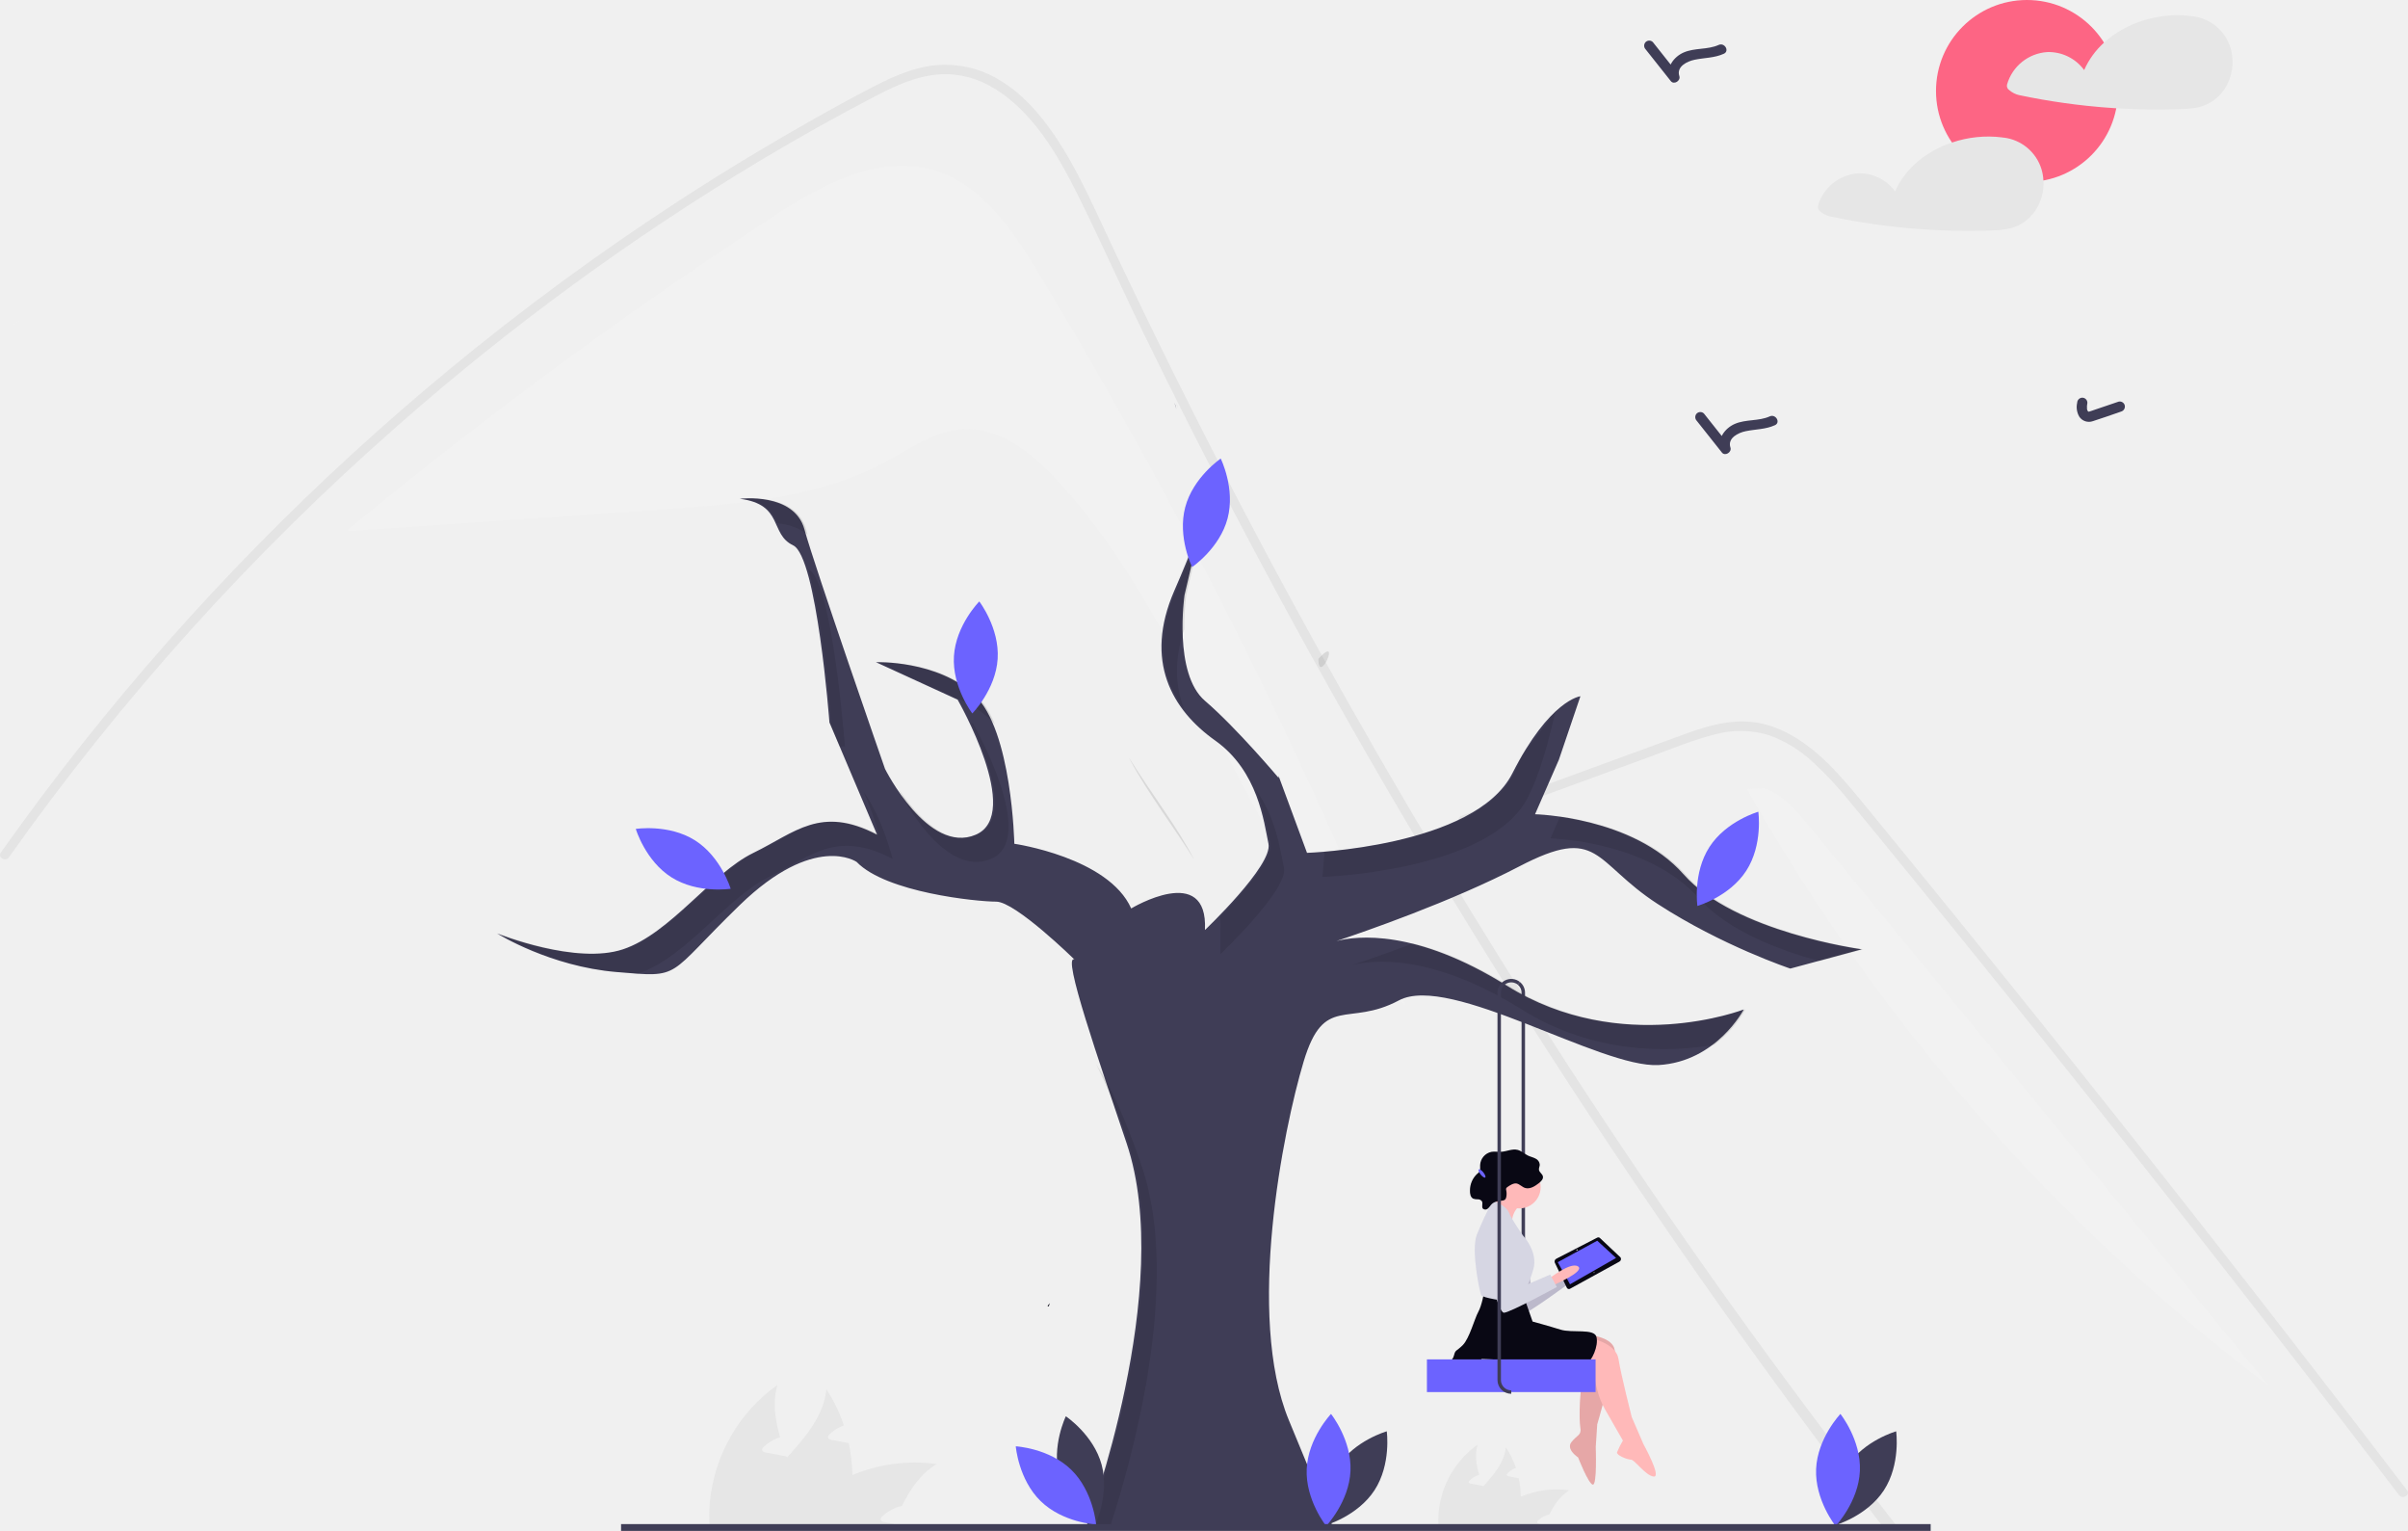
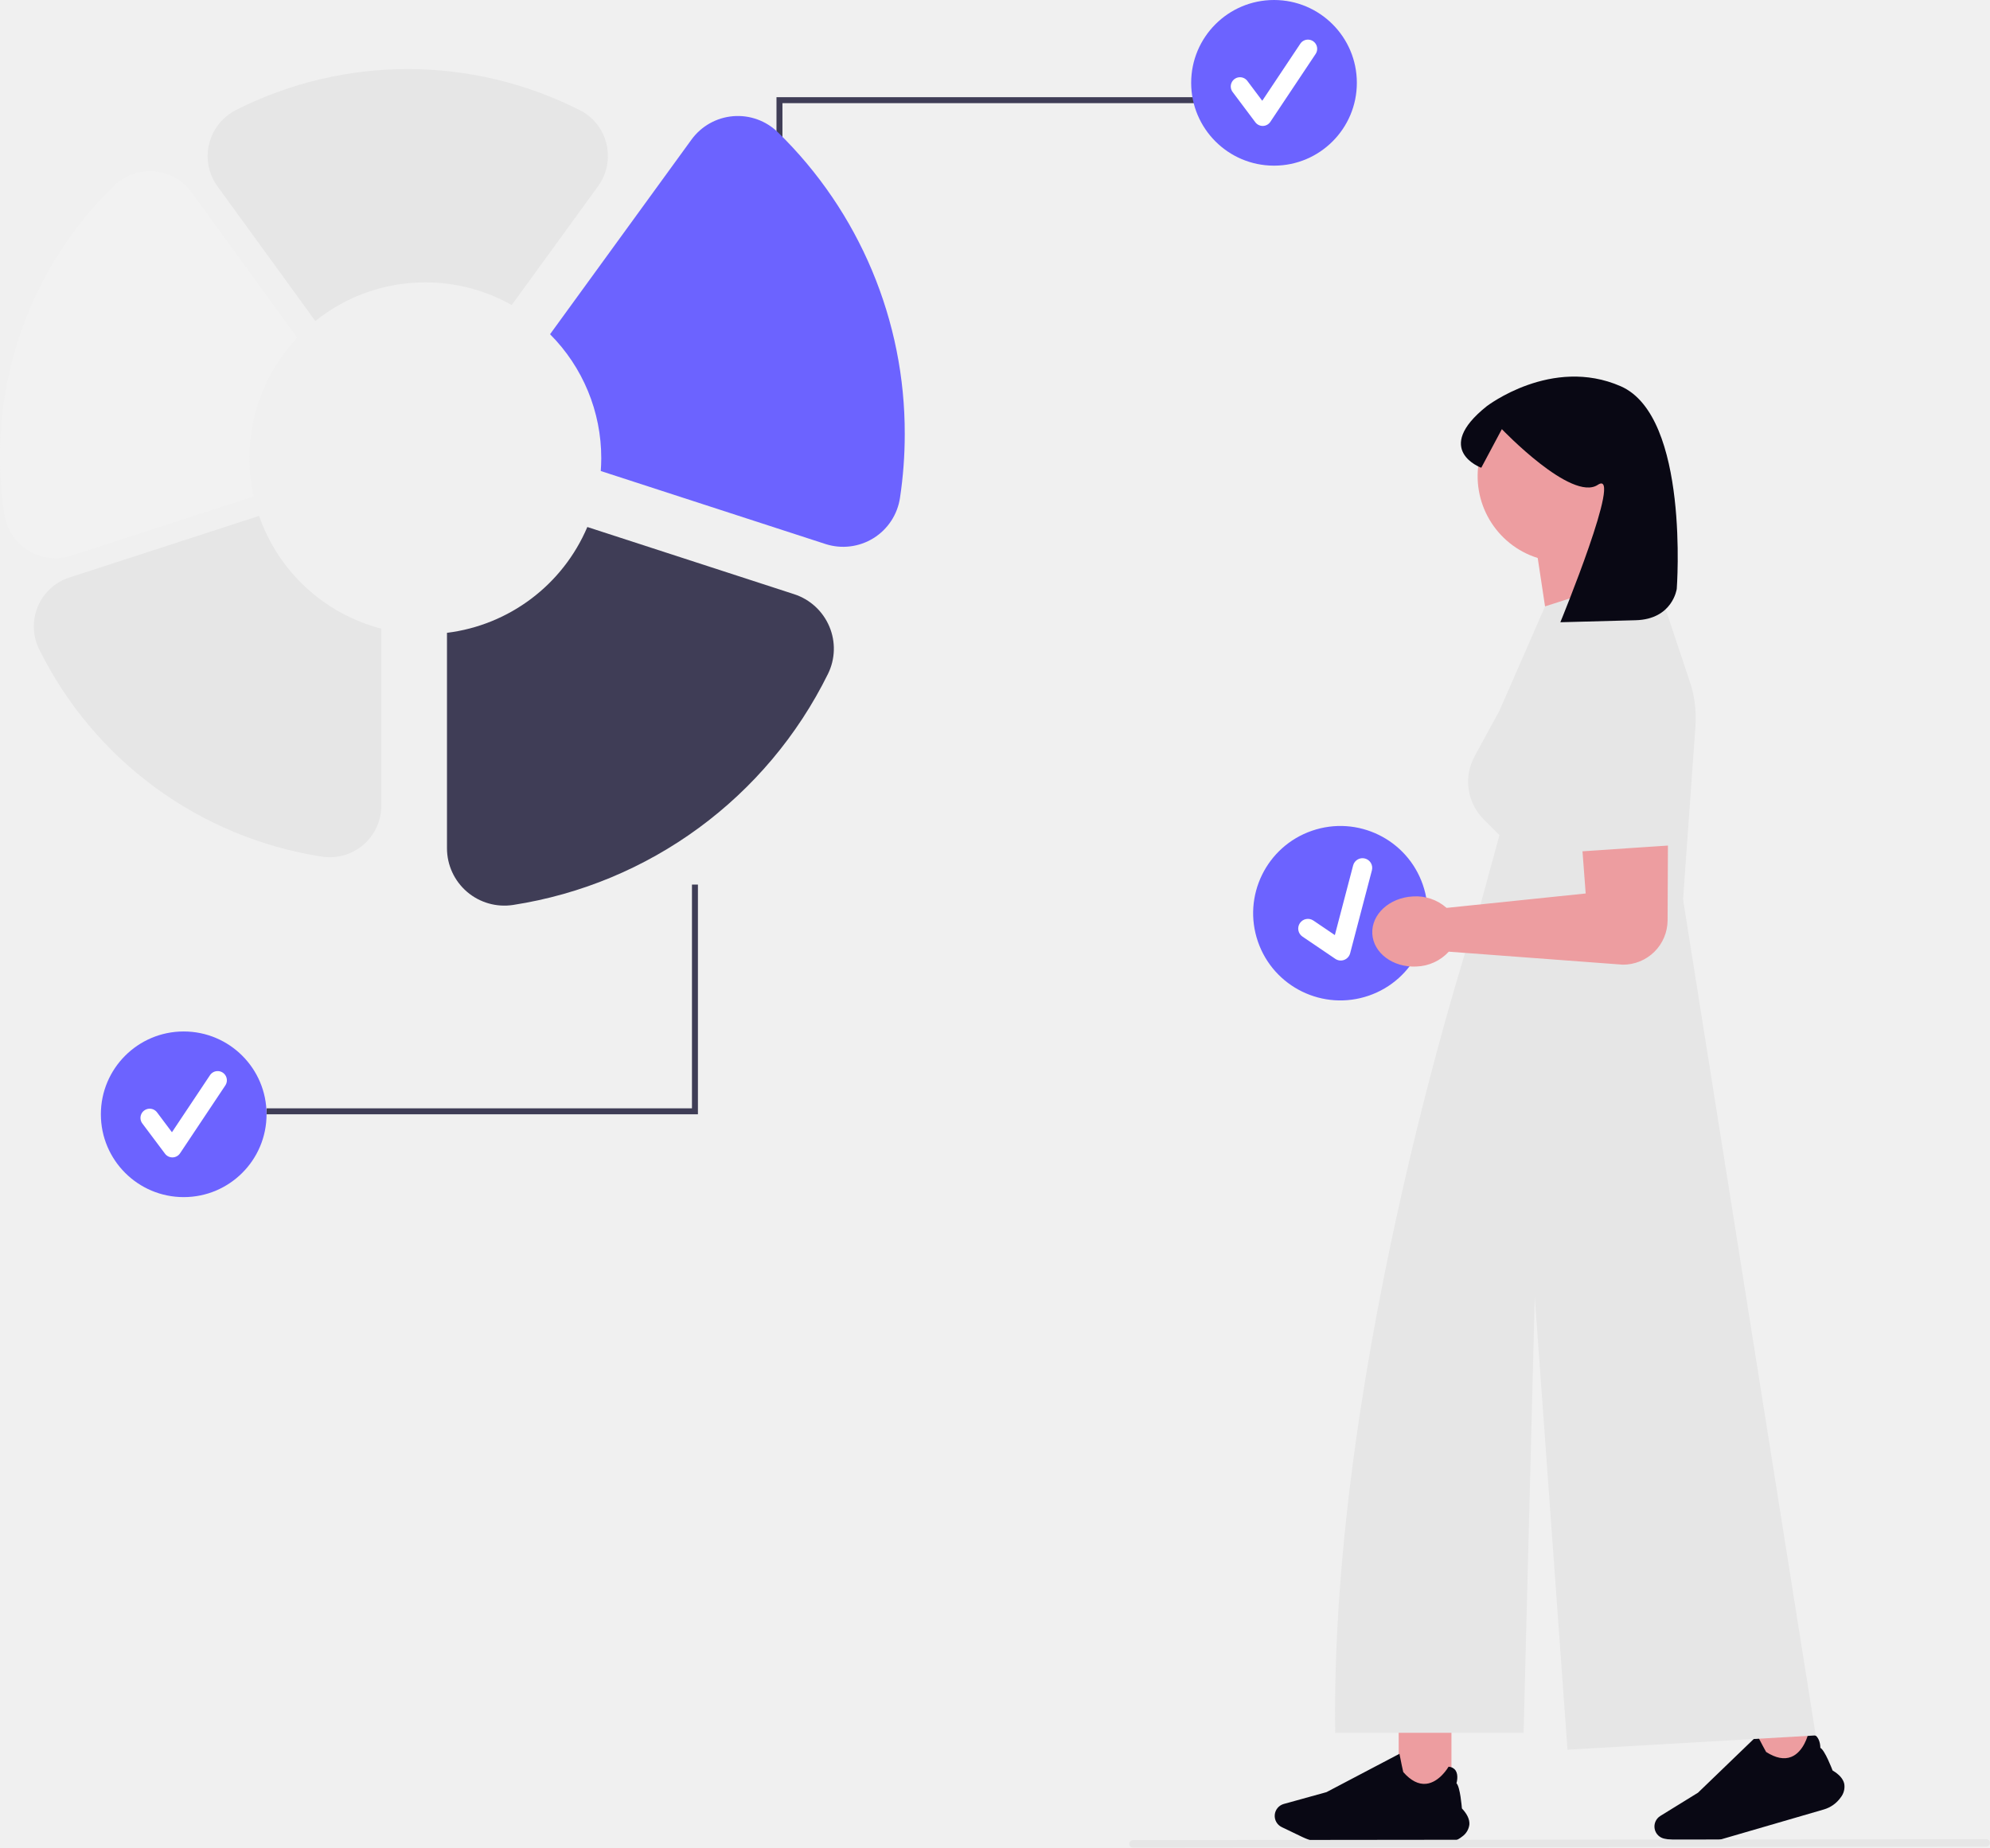
- <svg xmlns="http://www.w3.org/2000/svg" width="1026.163" height="652.19" viewBox="0 0 1026.163 652.19" role="img" artist="Katerina Limpitsouni" source="https://undraw.co/">
-   <g id="Group_24" data-name="Group 24" transform="translate(-671.106 -362.182)">
-     <path id="Path_400-531" data-name="Path 400" d="M789.818,700.947a38.667,38.667,0,0,1-1.675,12.1c-.042.142-.092.285-.142.427H763.35a22.121,22.121,0,0,1,1.666-5.024c2.051-4.354,5.4-8.08,8.708-11.781,4.555-5.1,9-10.157,9.7-16.788a38.084,38.084,0,0,1,4.287,8.85,10.4,10.4,0,0,0-3.441,2.11c-.276.26-.569.636-.427,1,.134.3.5.4.829.469.787.151,1.574.3,2.361.444.62.126,1.248.243,1.876.36a41.114,41.114,0,0,1,.9,7.837Z" transform="translate(529.396 298.821)" fill="#e6e6e6" />
-     <path id="Path_401-532" data-name="Path 401" d="M812.522,701.729c-3.952,2.4-6.464,6.121-8.516,10.282a10.516,10.516,0,0,0-4.781,2.512c-.285.26-.578.636-.427,1,.126.3.5.4.829.469.779.151,1.574.3,2.353.444-.076.176-.151.36-.226.536H775.63a36.928,36.928,0,0,1,3.927-4.488c.31-.31.628-.6.955-.9a39.074,39.074,0,0,1,11.3-7.134A39.766,39.766,0,0,1,812.522,701.729Z" transform="translate(527.398 295.325)" fill="#e6e6e6" />
-     <path id="Path_402-533" data-name="Path 402" d="M776.294,713.263H753.033a37.786,37.786,0,0,1,.033-5.593,40,40,0,0,1,16.621-29.08c-1.206,4.3-.586,8.566.67,12.853-.176.059-.352.109-.511.176a10.4,10.4,0,0,0-3.441,2.11c-.276.26-.569.636-.427,1,.126.3.5.4.829.469.787.151,1.574.3,2.353.444.628.126,1.256.243,1.884.368.293.05.586.109.879.167.042.1.067.193.109.285a77.456,77.456,0,0,1,3.835,12.317,28.769,28.769,0,0,1,.385,3.157C776.277,712.376,776.294,712.819,776.294,713.263Z" transform="translate(531.088 299.031)" fill="#e6e6e6" />
-     <path id="Path_403-534" data-name="Path 403" d="M595.239,716.406a67.042,67.042,0,0,1-2.9,20.978c-.073.247-.16.494-.247.74H549.35a38.362,38.362,0,0,1,2.889-8.71c3.557-7.549,9.364-14.009,15.1-20.426,7.9-8.841,15.606-17.61,16.826-29.107a66.033,66.033,0,0,1,7.433,15.345,18.037,18.037,0,0,0-5.967,3.659c-.479.45-.987,1.1-.74,1.728.232.523.871.7,1.437.813,1.365.261,2.729.523,4.094.769,1.074.218,2.163.421,3.252.624a71.276,71.276,0,0,1,1.568,13.588Z" transform="translate(439.118 274.17)" fill="#e6e6e6" />
-     <path id="Path_404-535" data-name="Path 404" d="M625.594,702c-6.852,4.167-11.207,10.612-14.764,17.827a18.234,18.234,0,0,0-8.289,4.355c-.494.45-1,1.1-.74,1.728.218.523.871.7,1.437.813,1.35.261,2.729.523,4.079.769-.131.3-.261.624-.392.929H561.63a64.04,64.04,0,0,1,6.809-7.781c.537-.537,1.089-1.045,1.655-1.568a67.746,67.746,0,0,1,19.6-12.369A68.945,68.945,0,0,1,625.594,702Z" transform="translate(444.665 283.876)" fill="#e6e6e6" />
-     <path id="Path_405-536" data-name="Path 405" d="M579.426,738.706H539.1a65.526,65.526,0,0,1,.058-9.7,69.348,69.348,0,0,1,28.817-50.419c-2.091,7.447-1.016,14.851,1.161,22.284-.3.1-.61.189-.885.3a18.037,18.037,0,0,0-5.967,3.658c-.479.45-.987,1.1-.74,1.728.218.523.871.7,1.437.813,1.365.261,2.729.523,4.079.769,1.089.218,2.178.421,3.266.639.508.087,1.016.189,1.524.29.073.174.116.334.189.494,2.555,7.041,5.342,14.14,6.649,21.355a49.856,49.856,0,0,1,.668,5.473C579.4,737.167,579.426,737.937,579.426,738.706Z" transform="translate(434.418 273.587)" fill="#e6e6e6" />
-     <path id="Path_406-537" data-name="Path 406" d="M727.256,366.754c-11.134-18.414-24.327-38.076-44.989-44.089-23.927-6.963-48.507,6.87-69.356,20.52A2021.019,2021.019,0,0,0,433.051,475.7l.063.715,134.214-9.256c32.323-2.229,65.757-4.766,94.322-20.057,10.839-5.8,21.405-13.553,33.688-14.093,15.26-.671,28.566,9.987,39.023,21.122C796.216,520,814.115,620.727,883.51,678.6A2202.248,2202.248,0,0,0,727.256,366.754Z" transform="translate(386.582 111.963)" fill="#f2f2f2" />
-     <path id="Path_407-538" data-name="Path 407" d="M1139.035,913.705h-6.126Q1052.925,809.79,982.393,699.052q-49.257-77.261-93.622-157.513-2.613-4.725-5.212-9.465Q865.2,498.582,847.7,464.641q-15.5-30.051-30.3-60.45c-2.816-5.792-5.56-11.6-8.289-17.435-6.431-13.7-12.732-27.481-19.511-41-6.838-13.661-15-27.888-26.61-38.152a58.328,58.328,0,0,0-4.674-3.775,48.9,48.9,0,0,0-5.778-3.644c-.2-.116-.406-.218-.61-.334a39.728,39.728,0,0,0-15.853-4.573c-11.541-.755-22.183,4.021-32.2,9.218q-25.347,13.218-49.925,27.96A1053.966,1053.966,0,0,0,500.462,444.708l-.363.319A1060.655,1060.655,0,0,0,334.543,628.8c-1.466,2.091-4.921.087-3.44-2q8.71-12.347,17.784-24.418A1063.718,1063.718,0,0,1,502.058,438.045q9.516-8.275,19.25-16.317a1066.25,1066.25,0,0,1,99.923-73.371q15.94-10.343,32.243-20.063,10.8-6.467,21.747-12.674c9.233-5.226,18.51-10.394,27.946-15.229,9.247-4.762,19.061-9.03,29.63-9.189a44.21,44.21,0,0,1,21.834,5.313c.2.116.421.218.624.348a58.176,58.176,0,0,1,11.323,8.275c15.345,14.212,25.609,36.511,33.593,53.627q6.032,12.957,12.209,25.8,23.322,48.8,48.459,96.729,13.436,25.587,27.38,50.956c1.423,2.628,2.874,5.255,4.326,7.868q50.39,91.045,107.109,178.418C1044.556,787.695,1089.154,849.626,1139.035,913.705Z" transform="translate(340.365 98.589)" fill="#e4e4e4" />
-     <path id="Path_409-539" data-name="Path 409" d="M761.269,527.914l53.576-19.6,26.6-9.729c8.663-3.169,17.306-6.776,26.262-9.045a41.43,41.43,0,0,1,23.77.3,54.785,54.785,0,0,1,18.54,11.493,150.454,150.454,0,0,1,15.207,16.24c5.792,6.96,11.5,13.993,17.229,21q35.482,43.394,70.5,87.164t69.567,87.911q34.634,44.249,68.791,88.869,4.185,5.466,8.362,10.938c1.539,2.015,5.008.028,3.448-2.015q-34.41-45.068-69.3-89.767-34.975-44.806-70.433-89.232t-71.394-88.465q-8.953-10.971-17.935-21.919c-5.051-6.156-10.046-12.379-15.586-18.109-10.17-10.518-22.876-19.813-38.085-20.065-8.942-.148-17.6,2.689-25.9,5.7-8.957,3.24-17.892,6.541-26.837,9.813L773.7,519.131l-13.488,4.933c-2.394.875-1.36,4.735,1.061,3.85Z" transform="translate(533.756 185.633)" fill="#e4e4e4" />
-     <path id="Path_411-540" data-name="Path 411" d="M337.858,366.286l-5.241,4.26c1.773-1.491,3.616-2.889,5.509-4.212Z" transform="translate(341.212 132.51)" fill="#f2f2f2" />
-     <path id="Path_412-541" data-name="Path 412" d="M869.75,519.249c-5.274-6.42-10.976-13.141-18.864-15.749l-7.365.29a835.38,835.38,0,0,0,222.5,254.374Z" transform="translate(572.005 194.493)" fill="#f2f2f2" />
-     <path id="Path_435-542" data-name="Path 435" d="M436.6,474.6l-1,1.2.544.182Z" transform="translate(681.88 442.75)" fill="#090814" />
-     <circle id="Ellipse_78" data-name="Ellipse 78" cx="38.762" cy="38.762" r="38.762" transform="translate(1496.126 362.182)" fill="#fd6584" />
-     <path id="Path_440-543" data-name="Path 440" d="M1015.156,290.575a19.214,19.214,0,0,0-16.216-13.487,1.57,1.57,0,0,0-.261,0,2.069,2.069,0,0,0-.319-.073c-12.979-1.684-27.409,2.41-37.121,11.324a34.78,34.78,0,0,0-8.464,11.672,18.752,18.752,0,0,0-15.722-7.665,19.139,19.139,0,0,0-17.13,13.806,2.216,2.216,0,0,0,1,2.453,9.688,9.688,0,0,0,4.05,2.061c3.208.682,6.446,1.307,9.683,1.873q9.494,1.655,19.09,2.686,6.337.675,12.7,1.074c8.769.552,17.58.682,26.364.406,4.355-.145,8.536-.29,12.514-2.207a18.578,18.578,0,0,0,7.186-6.257A21.119,21.119,0,0,0,1015.156,290.575Z" transform="translate(606.485 92.016)" fill="#e6e6e6" />
-     <path id="Path_441-544" data-name="Path 441" d="M960.481,330.961a19.829,19.829,0,0,0-.813-4.791,19.25,19.25,0,0,0-16.231-13.487,1.4,1.4,0,0,0-.246,0,2.731,2.731,0,0,0-.334-.073,48.189,48.189,0,0,0-21.326,2.192c-10.54,3.528-19.787,10.641-24.244,20.8a18.76,18.76,0,0,0-15.737-7.665,19.139,19.139,0,0,0-17.13,13.806,2.258,2.258,0,0,0,1,2.453,9.773,9.773,0,0,0,4.05,2.061c3.223.682,6.446,1.307,9.7,1.873q9.494,1.655,19.076,2.686a283.336,283.336,0,0,0,39.081,1.481c4.341-.145,8.536-.29,12.514-2.207a18.538,18.538,0,0,0,7.172-6.257,20.708,20.708,0,0,0,3.47-12.877Z" transform="translate(581.416 108.101)" fill="#e6e6e6" />
-     <path id="Path_442-545" data-name="Path 442" d="M940.546,391.063a8.144,8.144,0,0,0,.908,5.929,4.947,4.947,0,0,0,5.751,1.9c4.06-1.261,8.066-2.737,12.092-4.105a2.229,2.229,0,0,0,1.521-2.679,2.2,2.2,0,0,0-2.678-1.521l-10.06,3.419c-.759.258-1.515.551-2.288.763-.081.022-.376.087-.36.086.037,0,.266.021.012,0q-.218-.066,0,.029l-.192-.109c.176.146-.021-.02-.082-.081s-.21-.27-.089-.093a2.686,2.686,0,0,1-.228-.4c.106.235-.093-.347-.107-.427a9.327,9.327,0,0,1,.154-2.716,2.188,2.188,0,0,0-2.178-2.178A2.233,2.233,0,0,0,940.546,391.063Z" transform="translate(615.741 142.719)" fill="#3f3d56" />
-     <path id="Path_443-546" data-name="Path 443" d="M828.993,396.808l10.733,13.533c1.366,1.722,4.294-.142,3.64-2.119-1.338-4.042,3.28-6.294,6.468-6.96,4.229-.883,8.473-.74,12.486-2.558,2.549-1.155.338-4.909-2.2-3.761-4.694,2.126-10.168,1.152-14.922,3.22-4.249,1.849-7.608,6.459-6.034,11.216l3.64-2.119-10.733-13.533a2.193,2.193,0,0,0-3.079,0,2.228,2.228,0,0,0,0,3.08Z" transform="translate(565.163 144.621)" fill="#3f3d56" />
-     <path id="Path_444-547" data-name="Path 444" d="M813.993,287.808l10.733,13.533c1.366,1.722,4.294-.142,3.64-2.119-1.338-4.042,3.28-6.294,6.468-6.96,4.229-.883,8.473-.74,12.486-2.558,2.549-1.155.338-4.909-2.2-3.761-4.694,2.126-10.168,1.152-14.922,3.22-4.249,1.849-7.608,6.459-6.034,11.216l3.64-2.119-10.733-13.533a2.193,2.193,0,0,0-3.08,0,2.228,2.228,0,0,0,0,3.08Z" transform="translate(558.387 95.382)" fill="#3f3d56" />
-     <g id="Group_23" data-name="Group 23" transform="translate(882.926 516.662)">
-       <path id="Path_344-548" data-name="Path 344" d="M768.535,636.849h-1.467v-160.5a4.385,4.385,0,0,0-1.623-3.413l.927-1.137a5.847,5.847,0,0,1,2.163,4.55Z" transform="translate(-330.472 -207.925)" fill="#3f3d56" />
-       <path id="Path_345-549" data-name="Path 345" d="M565.922,135.23a12.841,12.841,0,0,1,.843,2.7C566.355,136.513,566.032,135.553,565.922,135.23Z" transform="translate(-277.277 -118.191)" fill="#3f3d56" />
-       <path id="Path_346-550" data-name="Path 346" d="M583.265,196.37a21.468,21.468,0,0,1-1.093,4.664Z" transform="translate(-281.608 -134.492)" fill="#3f3d56" />
-       <path id="Path_347-551" data-name="Path 347" d="M607.908,326.648c-28.844,15.034-66.577,28.015-77.878,31.778,8.617-2.244,33.7-5.266,72.561,18.98,48.829,30.458,101.039,10.15,101.039,10.15s-11.6,22.244-36.259,23.688-88.953-39.156-110.7-27.553-31.91-2.9-40.615,26.109S491.4,518.083,509.773,562.563l18.364,44.473H423.718s37.711-100.555,16.919-162.43C429,409.953,412.922,363.9,418.4,366.287c0,0-25.141-24.656-33.354-24.656s-46.9-3.865-59.463-16.919c0,0-17.887-12.57-49.8,18.371s-24.172,30.942-52.694,28.521c-28.074-2.384-50.068-16-50.75-16.428.814.33,33.6,13.436,53.647,6.762,20.307-6.769,37.711-32.394,55.6-41.092s28.521-20.308,52.694-7.737l-15.929-37.557-4.364-10.289-.007-.015s-5.324-70.581-15.474-75.414-3.865-17.4-22.72-19.823c0,0,23.2-2.9,27.553,13.054s34.33,102.007,34.33,102.007,18.364,36.735,38.671,28.037-7.737-57.527-7.737-57.527L333.8,239.624s26.109-.968,42.06,14.022,16.919,63.328,16.919,63.328,40.124,5.8,49.8,27.561c0,0,32.87-19.823,31.426,9.182,0,0,29.005-27.553,27.069-36.743s-4.349-30.942-22.72-43.989-30.458-33.846-17.4-63.819c7.341-16.861,10.553-25.918,11.962-30.619L465.293,211.1S460.46,244.457,474,256.059c.037.029.066.059.1.088,13.516,11.617,31.316,32.79,31.316,32.79l-.051-.931L517.5,320.847S589.052,318.426,605,287s29.013-32.87,29.013-32.87L624.827,281.2l-10.15,23.2s41.576.968,63.328,25.625,75.9,31.91,75.9,31.91l-30.45,8.214s-29.013-9.666-56.566-27.553S642.23,308.76,607.908,326.648Z" transform="translate(-172.342 -111.998)" fill="#3f3d56" />
-       <path id="Path_348-552" data-name="Path 348" d="M751.2,314.74c-3.058,13.538-6.659,26.615-11.719,36.581-15.951,31.426-87.5,33.846-87.5,33.846s.337-4.151.851-10.7c18.166-1.5,67.823-7.884,80.782-33.413,1.188-2.332,2.288-4.84,3.33-7.481Z" transform="translate(-300.221 -166.051)" opacity="0.1" />
-       <path id="Path_350-553" data-name="Path 350" d="M649.021,243.61C648.915,255.513,659.234,232.511,649.021,243.61Z" transform="translate(-298.991 -117.445)" opacity="0.1" />
-       <path id="Path_351-554" data-name="Path 351" d="M592.564,419.379v10.636s29.006-27.556,27.073-36.741c-1.479-7.025-3.249-21.4-12.213-33.611,4.04,9.23,5.27,18.233,6.346,23.344,1.387,6.587-13.136,22.619-21.464,31.164A22.034,22.034,0,0,1,592.564,419.379Z" transform="translate(-284.31 -178.028)" opacity="0.1" />
-       <path id="Path_352-555" data-name="Path 352" d="M539.6,341.567c.23.49.467.972.718,1.438,7.413,13.768,18.59,28.4,26.952,41.845C560.515,371.538,548.753,356.315,539.6,341.567Z" transform="translate(-270.259 -173.204)" opacity="0.1" />
-       <path id="Path_353-556" data-name="Path 353" d="M735.768,467.352c-15.9-9.92-29.5-15.273-40.6-17.985-11.648,4.384-21.235,7.653-26.058,9.258,8.651-2.24,33.715-5.214,72.526,18.994,30.451,18.994,62.215,18.245,81.814,14.991A50.654,50.654,0,0,0,836.807,477.5S784.6,497.808,735.768,467.352Z" transform="translate(-304.787 -201.945)" opacity="0.1" />
-       <path id="Path_354-557" data-name="Path 354" d="M568.45,283.969c-3.9-9.552-4.541-20.918-.062-34.237a104.5,104.5,0,0,1,.834-14.44l7.612-32.563c-1.4,4.7-4.615,13.755-11.963,30.63C555.568,254.721,559.04,271.414,568.45,283.969Z" transform="translate(-275.536 -136.187)" opacity="0.1" />
-       <path id="Path_355-558" data-name="Path 355" d="M841.944,400.313c-15.087-17.1-39.7-22.8-53.377-24.694l-4.086,9.339s41.575.967,63.33,25.622c12.064,13.672,34.086,21.991,51.314,26.691l18.719-5.051S863.7,424.968,841.944,400.313Z" transform="translate(-335.547 -182.282)" opacity="0.1" />
-       <path id="Path_356-559" data-name="Path 356" d="M445.3,379.177c20.3-8.7-7.735-57.529-7.735-57.529l-.767-.352c6.99,14.749,17.128,41.4,2.635,47.613-13.562,5.812-26.26-8.648-33.2-18.893l.39,1.122S425,387.878,445.3,379.177Z" transform="translate(-234.702 -167.799)" opacity="0.1" />
-       <path id="Path_358-560" data-name="Path 358" d="M583.172,201.034a21.451,21.451,0,0,0,1.09-4.661Z" transform="translate(-281.874 -134.493)" opacity="0.1" />
-       <path id="Path_359-561" data-name="Path 359" d="M232.561,438.711c.1-.031.2-.06.293-.092,20.3-6.768,37.708-32.39,55.6-41.092s28.523-20.3,52.695-7.735c0,0-4.229-17.31-12.424-28.682a112.786,112.786,0,0,1,6.556,18.414c-24.172-12.569-34.807-.967-52.695,7.735s-35.291,34.324-55.6,41.092-53.662-6.768-53.662-6.768,22.238,14.02,50.761,16.437C227.35,438.3,230.134,438.54,232.561,438.711Z" transform="translate(-172.605 -178.414)" opacity="0.1" />
-       <path id="Path_360-562" data-name="Path 360" d="M368.767,307.5s-.792.015-2.229.037l-4.364-10.289c.477-.007.726-.015.726-.015s-3.359-44.517-9.827-65.264c.081.037.147.081.22.117C363.442,236.92,368.767,307.5,368.767,307.5Z" transform="translate(-220.527 -143.983)" opacity="0.1" />
-       <path id="Path_361-563" data-name="Path 361" d="M525.5,715.66c8.858-27.154,30.16-102.242,13.389-152.168-7.243-21.561-13.957-35.309-19.632-44.08a249.23,249.23,0,0,1,13.765,33.813C553.811,615.1,516.1,715.66,516.1,715.66Z" transform="translate(-263.993 -220.619)" opacity="0.1" />
-       <path id="Path_363-564" data-name="Path 363" d="M338.4,211.727a12.649,12.649,0,0,0,1.988,2.542,14.267,14.267,0,0,0-1.988-2.542Z" transform="translate(-216.614 -138.586)" opacity="0.1" />
-       <path id="Path_364-565" data-name="Path 364" d="M441.42,310.3a23.561,23.561,0,0,1,2.1,2.26c-2.118-5.091-4.733-9.493-7.963-12.527-15.953-14.987-42.059-14.02-42.059-14.02l32.739,15.005A46.753,46.753,0,0,1,441.42,310.3Z" transform="translate(-231.305 -158.39)" opacity="0.1" />
-       <path id="Path_366-566" data-name="Path 366" d="M567.737,137.85a13.836,13.836,0,0,0-.878-2.782S567.231,136.112,567.737,137.85Z" transform="translate(-277.525 -118.148)" opacity="0.1" />
-       <path id="Path_367-567" data-name="Path 367" d="M329.674,201.4c4.261.522,9.162,1.829,12.9,4.861-.244-.825-.457-1.564-.626-2.185-4.351-15.953-27.556-13.053-27.556-13.053C324.878,192.369,327.587,196.854,329.674,201.4Z" transform="translate(-210.214 -133.012)" opacity="0.1" />
-       <path id="Path_368-568" data-name="Path 368" d="M954.864,747.711c-7.21,11.057-5.234,25.12-5.234,25.12s13.665-3.864,20.875-14.921,5.234-25.119,5.234-25.119S962.074,736.654,954.864,747.711Z" transform="translate(-379.512 -277.509)" fill="#3f3d56" />
-       <path id="Path_369-569" data-name="Path 369" d="M957.45,746.973c-.57,13.187-10.359,23.475-10.359,23.475s-8.865-11.094-8.3-24.281,10.359-23.475,10.359-23.475S958.02,733.786,957.45,746.973Z" transform="translate(-376.682 -274.817)" fill="#6c63ff" />
-       <path id="Path_370-570" data-name="Path 370" d="M791.088,639.4s8.3-8.7,11.692-6.952-9.763,9.534-9.763,9.534Z" transform="translate(-337.308 -250.693)" fill="#ffb9b9" />
-       <path id="Path_371-571" data-name="Path 371" d="M791.088,639.4s8.3-8.7,11.692-6.952-9.763,9.534-9.763,9.534Z" transform="translate(-337.308 -250.693)" opacity="0.1" />
-       <path id="Path_372-572" data-name="Path 372" d="M755.707,615.975s-3.05,5.466-2.252,11.359,8.1,24.8,10.577,24.465,20.86-13.879,20.86-13.879l-3.505-4.894-13.426,8.135S765.916,612.066,755.707,615.975Z" transform="translate(-327.239 -246.268)" fill="#d0cde1" />
-       <path id="Path_373-573" data-name="Path 373" d="M814.427,630.484,793.5,641.98a1,1,0,0,1-1.465-.432L786.9,630.831a1.338,1.338,0,0,1,.686-1.607l17.378-8.957a1.015,1.015,0,0,1,1.33.254l8.68,8.178a1.289,1.289,0,0,1-.55,1.785Z" transform="translate(-336.176 -247.47)" fill="#090814" />
-       <path id="Path_374-574" data-name="Path 374" d="M641.177,517.422l-19.622,11.216-5.222-9.411,16.833-9.154Z" transform="translate(-164.324 -135.992)" fill="#6c63ff" />
-       <ellipse id="Ellipse_73" data-name="Ellipse 73" cx="0.289" cy="0.246" rx="0.289" ry="0.246" transform="translate(459.83 378.096) rotate(-50.158)" fill="#f2f2f2" />
-       <ellipse id="Ellipse_74" data-name="Ellipse 74" cx="0.193" cy="0.164" rx="0.193" ry="0.164" transform="translate(467.241 387.703) rotate(-50.158)" fill="#f2f2f2" />
-       <path id="Path_375-575" data-name="Path 375" d="M755.707,615.975s-3.05,5.466-2.252,11.359,8.1,24.8,10.577,24.465,20.86-13.879,20.86-13.879l-3.505-4.894-13.426,8.135S765.916,612.066,755.707,615.975Z" transform="translate(-327.239 -246.268)" opacity="0.1" />
-       <path id="Path_376-576" data-name="Path 376" d="M783.44,642.2s9.389-7.511,12.519-5.32-10.954,8.137-10.954,8.137Z" transform="translate(-335.27 -251.83)" fill="#ffb9b9" />
-       <circle id="Ellipse_75" data-name="Ellipse 75" cx="9.076" cy="9.076" r="9.076" transform="translate(426.575 342.168)" fill="#ffb9b9" />
-       <path id="Path_377-577" data-name="Path 377" d="M805.5,677.134s9.7,1.252,9.389,7.2S807.379,715,807.379,715l-.626,9.7s.626,16.274-1.252,15.961-6.259-11.58-6.259-11.58-5.32-3.443-2.817-6.572,4.382-2.817,3.756-6.259-.313-17.839,1.565-22.221,2.972-6.8,2.972-6.8l-6.1-.4Z" transform="translate(-338.553 -262.671)" fill="#ffb9b9" />
-       <path id="Path_378-578" data-name="Path 378" d="M805.5,677.134s9.7,1.252,9.389,7.2S807.379,715,807.379,715l-.626,9.7s.626,16.274-1.252,15.961-6.259-11.58-6.259-11.58-5.32-3.443-2.817-6.572,4.382-2.817,3.756-6.259-.313-17.839,1.565-22.221,2.972-6.8,2.972-6.8l-6.1-.4Z" transform="translate(-338.553 -262.671)" opacity="0.1" />
-       <path id="Path_379-579" data-name="Path 379" d="M807.509,679.268s9.389,2.191,10.328,8.45,5.633,24.724,5.633,24.724l5.008,11.58s7.824,14.084,4.381,13.771-8.137-7.2-9.7-7.2-6.259-1.878-5.946-3.13a36.3,36.3,0,0,1,2.5-5.007l-7.572-13.19a32.038,32.038,0,0,1-3.284-8.128,56.98,56.98,0,0,1-1.663-8.1c0-2.191-6.259-3.13-6.259-3.13Z" transform="translate(-339.934 -263.239)" fill="#ffb9b9" />
-       <path id="Path_380-580" data-name="Path 380" d="M756.888,651.956l4.382,12.519s6.885,1.878,11.893,3.443,14.4-.626,15.335,3.13-1.878,10.328-4.695,11.893-4.382,3.13-13.458.626-30.671-3.13-30.671-3.13a15.687,15.687,0,0,1-6.885,2.191c-4.069.313-5.007.626-6.259-.313s.626-.939,1.252-3.443.939-1.565,3.756-4.382,5.008-11.267,6.572-14.083,2.5-8.45,2.5-8.45Z" transform="translate(-319.984 -255.958)" fill="#090814" />
-       <path id="Path_381-581" data-name="Path 381" d="M762.445,598.906a9.164,9.164,0,0,0-3.755,7.2c0,4.695-9.389-5.007-9.389-5.007s5.008-6.259,5.008-8.137S762.445,598.906,762.445,598.906Z" transform="translate(-326.168 -240.151)" fill="#ffb9b9" />
-       <path id="Path_382-582" data-name="Path 382" d="M748.195,598.614s5.633,2.191,6.885,5.32,5.946,9.7,5.946,9.7,6.572,6.885,4.382,14.4-4.069,9.389-4.069,10.641-3.13,3.443-5.633,3.13-11.893-1.565-12.519-2.817-4.382-19.091-1.878-25.663a151.889,151.889,0,0,1,6.885-14.709Z" transform="translate(-323.809 -241.736)" fill="#d6d6e3" />
-       <path id="Path_383-583" data-name="Path 383" d="M761.348,585.526c2.031.482,4.024-.812,5.688-2.1.945-.729,1.985-1.768,1.7-2.94-.257-1.04-1.482-1.63-1.661-2.687-.124-.735.305-1.449.34-2.194a3.1,3.1,0,0,0-1.822-2.658c-.99-.533-2.112-.755-3.129-1.232-1.552-.728-2.843-2.041-4.5-2.461-2.265-.574-4.571.649-6.9.807-1.409.1-2.836-.2-4.231.03a6.039,6.039,0,0,0-4.838,5.7c-.018,1,.181,2.107-.413,2.9a4.379,4.379,0,0,1-.8.721,9.636,9.636,0,0,0-3.118,7.168c-.053,1.327.225,2.9,1.4,3.466a5.2,5.2,0,0,0,1.962.273,2.05,2.05,0,0,1,1.732.827c.536.946-.267,2.343.434,3.168a1.589,1.589,0,0,0,2.17-.114c.615-.528,1-1.288,1.582-1.853,1.134-1.1,2.817-1.3,4.372-1.465a2.219,2.219,0,0,0,1.283-.421,1.983,1.983,0,0,0,.526-1.078,6.685,6.685,0,0,0,.008-2.832,1.574,1.574,0,0,1-.036-.9,1.273,1.273,0,0,1,.459-.514c.964-.724,2.652-1.778,3.9-1.579C758.852,583.787,759.946,585.193,761.348,585.526Z" transform="translate(-323.063 -233.869)" fill="#090814" />
-       <path id="Path_384-584" data-name="Path 384" d="M751.349,613.921s-3.755,5.008-3.755,10.954,4.695,25.663,7.2,25.663,22.534-10.954,22.534-10.954l-2.817-5.32-14.4,6.259S761.99,611.417,751.349,613.921Z" transform="translate(-325.711 -245.776)" fill="#d6d6e3" />
-       <rect id="Rectangle_124" data-name="Rectangle 124" width="71.872" height="13.934" transform="translate(396.26 424.635)" fill="#6c63ff" />
-       <path id="Path_385-585" data-name="Path 385" d="M759.525,646.749a5.874,5.874,0,0,1-5.867-5.867V475.87a5.867,5.867,0,0,1,9.571-4.55l-.927,1.137a4.4,4.4,0,0,0-7.178,3.413V640.882a4.405,4.405,0,0,0,4.4,4.4Z" transform="translate(-327.328 -207.446)" fill="#3f3d56" />
-       <ellipse id="Ellipse_76" data-name="Ellipse 76" cx="0.733" cy="2.2" rx="0.733" ry="2.2" transform="translate(417.781 344.177) rotate(-38.768)" fill="#6c63ff" />
-       <path id="Path_386-586" data-name="Path 386" d="M658.864,747.711c-7.21,11.057-5.234,25.12-5.234,25.12s13.665-3.864,20.875-14.921,5.234-25.119,5.234-25.119S666.074,736.654,658.864,747.711Z" transform="translate(-300.594 -277.509)" fill="#3f3d56" />
-       <path id="Path_387-587" data-name="Path 387" d="M661.45,746.973c-.57,13.187-10.359,23.475-10.359,23.475s-8.865-11.094-8.3-24.281,10.359-23.475,10.359-23.475S662.02,733.786,661.45,746.973Z" transform="translate(-297.764 -274.817)" fill="#6c63ff" />
-       <path id="Path_388-588" data-name="Path 388" d="M498.689,749.564c3.447,12.742,15.253,20.633,15.253,20.633s6.218-12.767,2.771-25.509-15.253-20.633-15.253-20.633S495.242,736.823,498.689,749.564Z" transform="translate(-259.073 -275.18)" fill="#3f3d56" />
-       <path id="Path_389-589" data-name="Path 389" d="M497.38,751.475c9.458,9.207,10.614,23.361,10.614,23.361s-14.18-.774-23.638-9.982-10.614-23.361-10.614-23.361S487.922,742.268,497.38,751.475Z" transform="translate(-252.699 -279.83)" fill="#6c63ff" />
-       <path id="Path_390-590" data-name="Path 390" d="M456.433,275.161c-.822,13.174-10.807,23.272-10.807,23.272S436.975,287.172,437.8,274,448.6,250.725,448.6,250.725,457.256,261.986,456.433,275.161Z" transform="translate(-243.101 -148.984)" fill="#6c63ff" />
-       <path id="Path_392-591" data-name="Path 392" d="M278.152,387.6c11.166,7.04,15.238,20.644,15.238,20.644s-14.031,2.191-25.2-4.849-15.239-20.644-15.239-20.644S266.986,380.563,278.152,387.6Z" transform="translate(-193.835 -184.099)" fill="#6c63ff" />
-       <path id="Path_393-592" data-name="Path 393" d="M589.908,193.231c-3.367,12.763-15.124,20.728-15.124,20.728s-6.3-12.728-2.93-25.491,15.124-20.728,15.124-20.728S593.276,180.468,589.908,193.231Z" transform="translate(-278.593 -126.859)" fill="#6c63ff" />
-       <path id="Path_395-593" data-name="Path 395" d="M890.547,398.026c-7.169,11.083-20.82,15-20.82,15s-2.027-14.055,5.142-25.139,20.82-15,20.82-15S897.716,386.943,890.547,398.026Z" transform="translate(-358.204 -181.554)" fill="#6c63ff" />
-       <path id="Path_396-594" data-name="Path 396" d="M866,206" transform="translate(-357.28 -137.06)" fill="#3f3d56" />
+ <svg xmlns="http://www.w3.org/2000/svg" width="801.105" height="743.909" viewBox="0 0 801.105 743.909" role="img" artist="Katerina Limpitsouni" source="https://undraw.co/">
+   <g transform="translate(-484.076 -211)">
+     <g transform="translate(979.035 534.053)">
+       <ellipse cx="35.114" cy="35.114" rx="35.114" ry="35.114" transform="translate(0 22.864) rotate(-19)" fill="#6c63ff" />
+       <path d="M13.486,36.552a3.905,3.905,0,0,1-3.125-1.563L.781,22.216a3.906,3.906,0,1,1,6.25-4.687L13.3,25.885,29.4,1.74a3.906,3.906,0,0,1,6.5,4.333L16.736,34.812a3.907,3.907,0,0,1-3.142,1.738Z" transform="translate(21.403 33.302) rotate(-19)" fill="#fff" />
    </g>
-     <rect id="Rectangle_125" data-name="Rectangle 125" width="558.084" height="2.903" transform="translate(935.772 1011.47)" fill="#3f3d56" />
+     <g transform="translate(997.226 362.625)">
+       <rect width="21.243" height="27.999" transform="translate(49.912 543.263)" fill="#ed9da0" />
+       <path d="M712.61,506.871H667.455a26.044,26.044,0,0,1-11.216-2.556l-8.324-4a5,5,0,0,1,.833-9.324l17.174-4.752,29.38-15.443.022.111c.549,2.783,1.4,6.987,1.509,7.242,3.013,3.452,6.108,5.042,9.2,4.729,5.392-.547,8.977-6.773,9.012-6.836l.027-.048.055.006a3.576,3.576,0,0,1,2.776,1.514c1.23,1.855.48,4.711.356,5.142,1.473,1.441,2.134,9.49,2.185,10.14,2.13,2.258,3.142,4.428,3.008,6.451a6.947,6.947,0,0,1-2.915,4.882,12.61,12.61,0,0,1-7.927,2.744Z" transform="translate(-645.081 83.714)" fill="#090814" />
+       <rect width="21.243" height="27.999" transform="translate(190.867 536.429) rotate(-16.22)" fill="#ed9da0" />
+       <path d="M834.148,494.9,790.79,507.514a26.045,26.045,0,0,1-11.484.679l-9.111-1.517a5,5,0,0,1-1.8-9.185l15.163-9.36,23.9-23.035.052.1c1.3,2.518,3.3,6.317,3.472,6.532,3.857,2.473,7.273,3.135,10.154,1.971,5.025-2.031,6.727-9.011,6.744-9.081l.013-.054.054-.01a3.576,3.576,0,0,1,3.088.678c1.7,1.437,1.776,4.39,1.778,4.838,1.817.972,4.7,8.516,4.931,9.126,2.676,1.573,4.254,3.374,4.69,5.354a6.947,6.947,0,0,1-1.435,5.5,12.61,12.61,0,0,1-6.845,4.849Z" transform="translate(-613.152 82.044)" fill="#090814" />
+       <path d="M778.784,71.038A34.535,34.535,0,1,0,733.9,103.994l6.676,44.122,34.034-28.362a85.737,85.737,0,0,1-11.3-19.925,34.5,34.5,0,0,0,15.466-28.791Z" transform="translate(-628.017 -30.945)" fill="#ed9da0" />
+       <path d="M804.4,226.243l4.985-69.793a46.159,46.159,0,0,0-2.251-17.888L792.359,94.244l-43.515,13.977-18.361,42.007-10,18.334a21.433,21.433,0,0,0,3.66,25.417l6.34,6.34-8.839,32.411.93-.033-1.252.161s-59.074,177.741-56.959,328.9H740.2l4.5-175.469,13.173,182.28,99.931-5.754-53.4-336.57Z" transform="translate(-640.005 -15.701)" fill="#e6e6e6" />
+       <path d="M791.279,117.573s-1.613,12.235-16.554,12.635l-30.308.811S770.037,68.667,759.5,75.691s-38.628-22.424-38.628-22.424l-8.289,15.547s-19.8-7.171,2.144-24.732c0,0,26.187-20.246,53.988-8.088S791.279,117.573,791.279,117.573Z" transform="translate(-629.424 -32.106)" fill="#090814" />
+       <path d="M676.167,229.616c-.4-7.792,6.9-14.5,16.318-14.989a18.535,18.535,0,0,1,13.569,4.6l.214-.011,55.8-5.779-4.186-55.385c-1.549-10.714,1.459-21.51,12.009-23.937h0a20.805,20.805,0,0,1,25.47,20.371l-.32,69.766A17.927,17.927,0,0,1,777,242.1l-70.035-5.234a18.535,18.535,0,0,1-13.023,5.977c-9.415.487-17.374-5.436-17.776-13.227Z" transform="translate(-636.878 -5.316)" fill="#ed9da0" />
+       <path d="M736.564,134.788l3.359,63.185,46.707-3.168-8.26-65.716" transform="translate(-620.928 -6.501)" fill="#e6e6e6" />
+     </g>
+     <path d="M262.786,125.085h-2.4V32.6H434.042V35H262.786Z" transform="translate(536.276 217.535)" fill="#3f3d56" />
+     <circle cx="33.349" cy="33.349" r="33.349" transform="translate(963.599 211)" fill="#6c63ff" />
+     <path d="M640.5,202.327a3.709,3.709,0,0,1-2.967-1.484l-9.1-12.131a3.71,3.71,0,1,1,5.935-4.451l5.952,7.936,15.288-22.931a3.71,3.71,0,1,1,6.173,4.116l-18.2,27.294a3.711,3.711,0,0,1-2.984,1.651Z" transform="translate(351.894 59.379)" fill="#fff" />
+     <g transform="translate(524.682 567.162)">
+       <path d="M333.641,296.685h2.4v92.488H162.385v-2.4H333.641Z" transform="translate(-95.686 -296.685)" fill="#3f3d56" />
+       <g transform="translate(0 59.139)">
+         <circle cx="33.349" cy="33.349" r="33.349" transform="translate(0)" fill="#6c63ff" />
+         <path d="M542.5,548.327a3.708,3.708,0,0,1-2.967-1.484l-9.1-12.131a3.71,3.71,0,1,1,5.935-4.451l5.952,7.936,15.288-22.931a3.71,3.71,0,1,1,6.173,4.116l-18.2,27.294a3.711,3.711,0,0,1-2.984,1.651Z" transform="translate(-513.705 -497.621)" fill="#fff" />
+       </g>
+     </g>
+     <path d="M974.962,708.817l-343.5.388a1.505,1.505,0,1,1,0-3.01l343.5-.388a1.505,1.505,0,0,1,0,3.01Z" transform="translate(308.713 245.703)" fill="#e6e6e6" />
+     <path d="M315.324,327.307a70.562,70.562,0,0,1,19.266-48.531l-42.525-58.529a20.738,20.738,0,0,0-31.288-2.637A151.827,151.827,0,0,0,214.931,326.8a154.6,154.6,0,0,0,1.713,22.949,20.879,20.879,0,0,0,9.673,14.685,20.648,20.648,0,0,0,17.266,2.074l73.428-23.858a71.005,71.005,0,0,1-1.685-15.341Z" transform="translate(269.146 68.215)" fill="#f2f2f2" />
+     <path d="M316.955,327.319l-76.338,24.8a20.716,20.716,0,0,0-12.235,28.819,153.042,153.042,0,0,0,113.878,83.581,20.751,20.751,0,0,0,23.907-20.5v-71.3a70.964,70.964,0,0,1-49.213-45.4Z" transform="translate(271.419 91.395)" fill="#e6e6e6" />
+     <path d="M518.749,371.119a23.128,23.128,0,0,0-14.172-13.02l-83.256-27.052a70.883,70.883,0,0,1-56.5,42.607V460.4a23.1,23.1,0,0,0,26.614,22.822A170.368,170.368,0,0,0,518.2,390.181a22.915,22.915,0,0,0,.551-19.061Z" transform="translate(299.194 92.143)" fill="#3f3d56" />
+     <path d="M491.135,199.785a23.085,23.085,0,0,0-34.83,2.936l-56.92,78.344A70.6,70.6,0,0,1,420,331.015c0,1.725-.083,3.429-.2,5.123l90.479,29.4a23.127,23.127,0,0,0,29.987-18.654,172.067,172.067,0,0,0,1.907-25.55A169.012,169.012,0,0,0,491.135,199.785Z" transform="translate(306.123 64.508)" fill="#6c63ff" />
+     <path d="M372.194,263.343a70.474,70.474,0,0,1,34.774,9.131l34.742-47.818a20.813,20.813,0,0,0,3.4-17.106A20.4,20.4,0,0,0,434.56,194.1a153.212,153.212,0,0,0-138.509-.2,20.932,20.932,0,0,0-10.917,13.77,20.632,20.632,0,0,0,3.373,16.991l39.412,54.246A70.508,70.508,0,0,1,372.194,263.343Z" transform="translate(283.104 61.352)" fill="#e6e6e6" />
  </g>
</svg>
